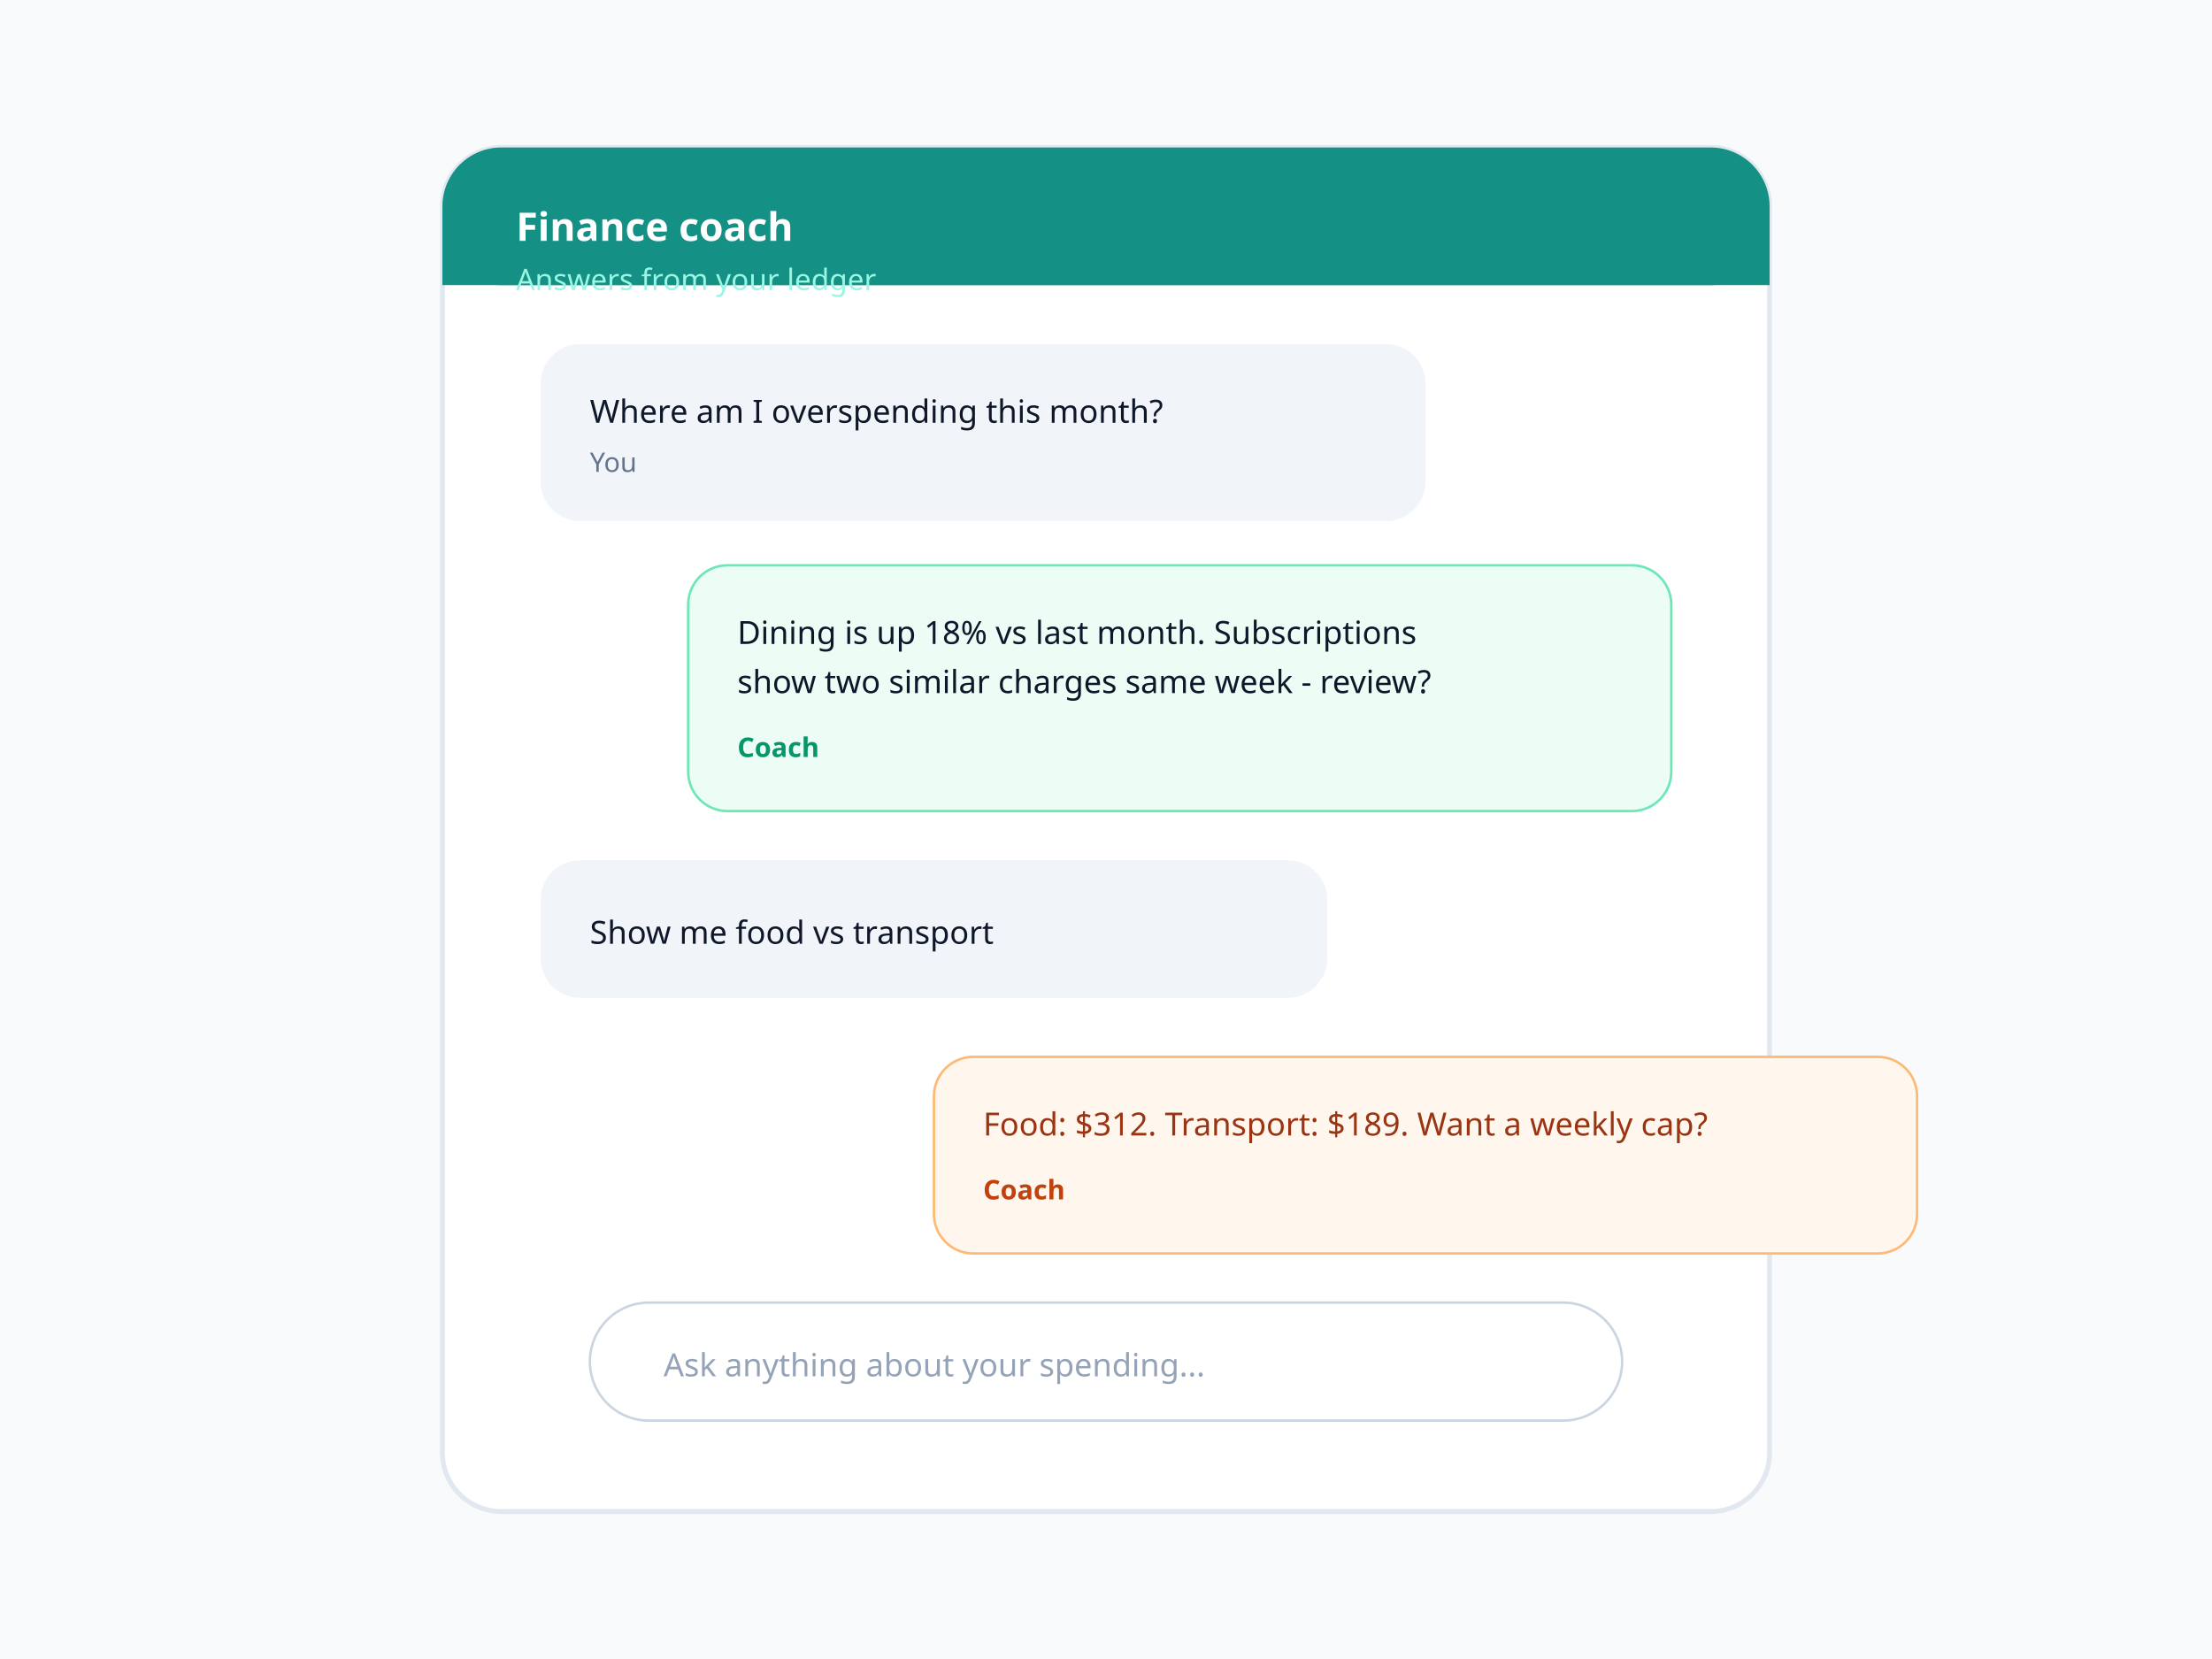
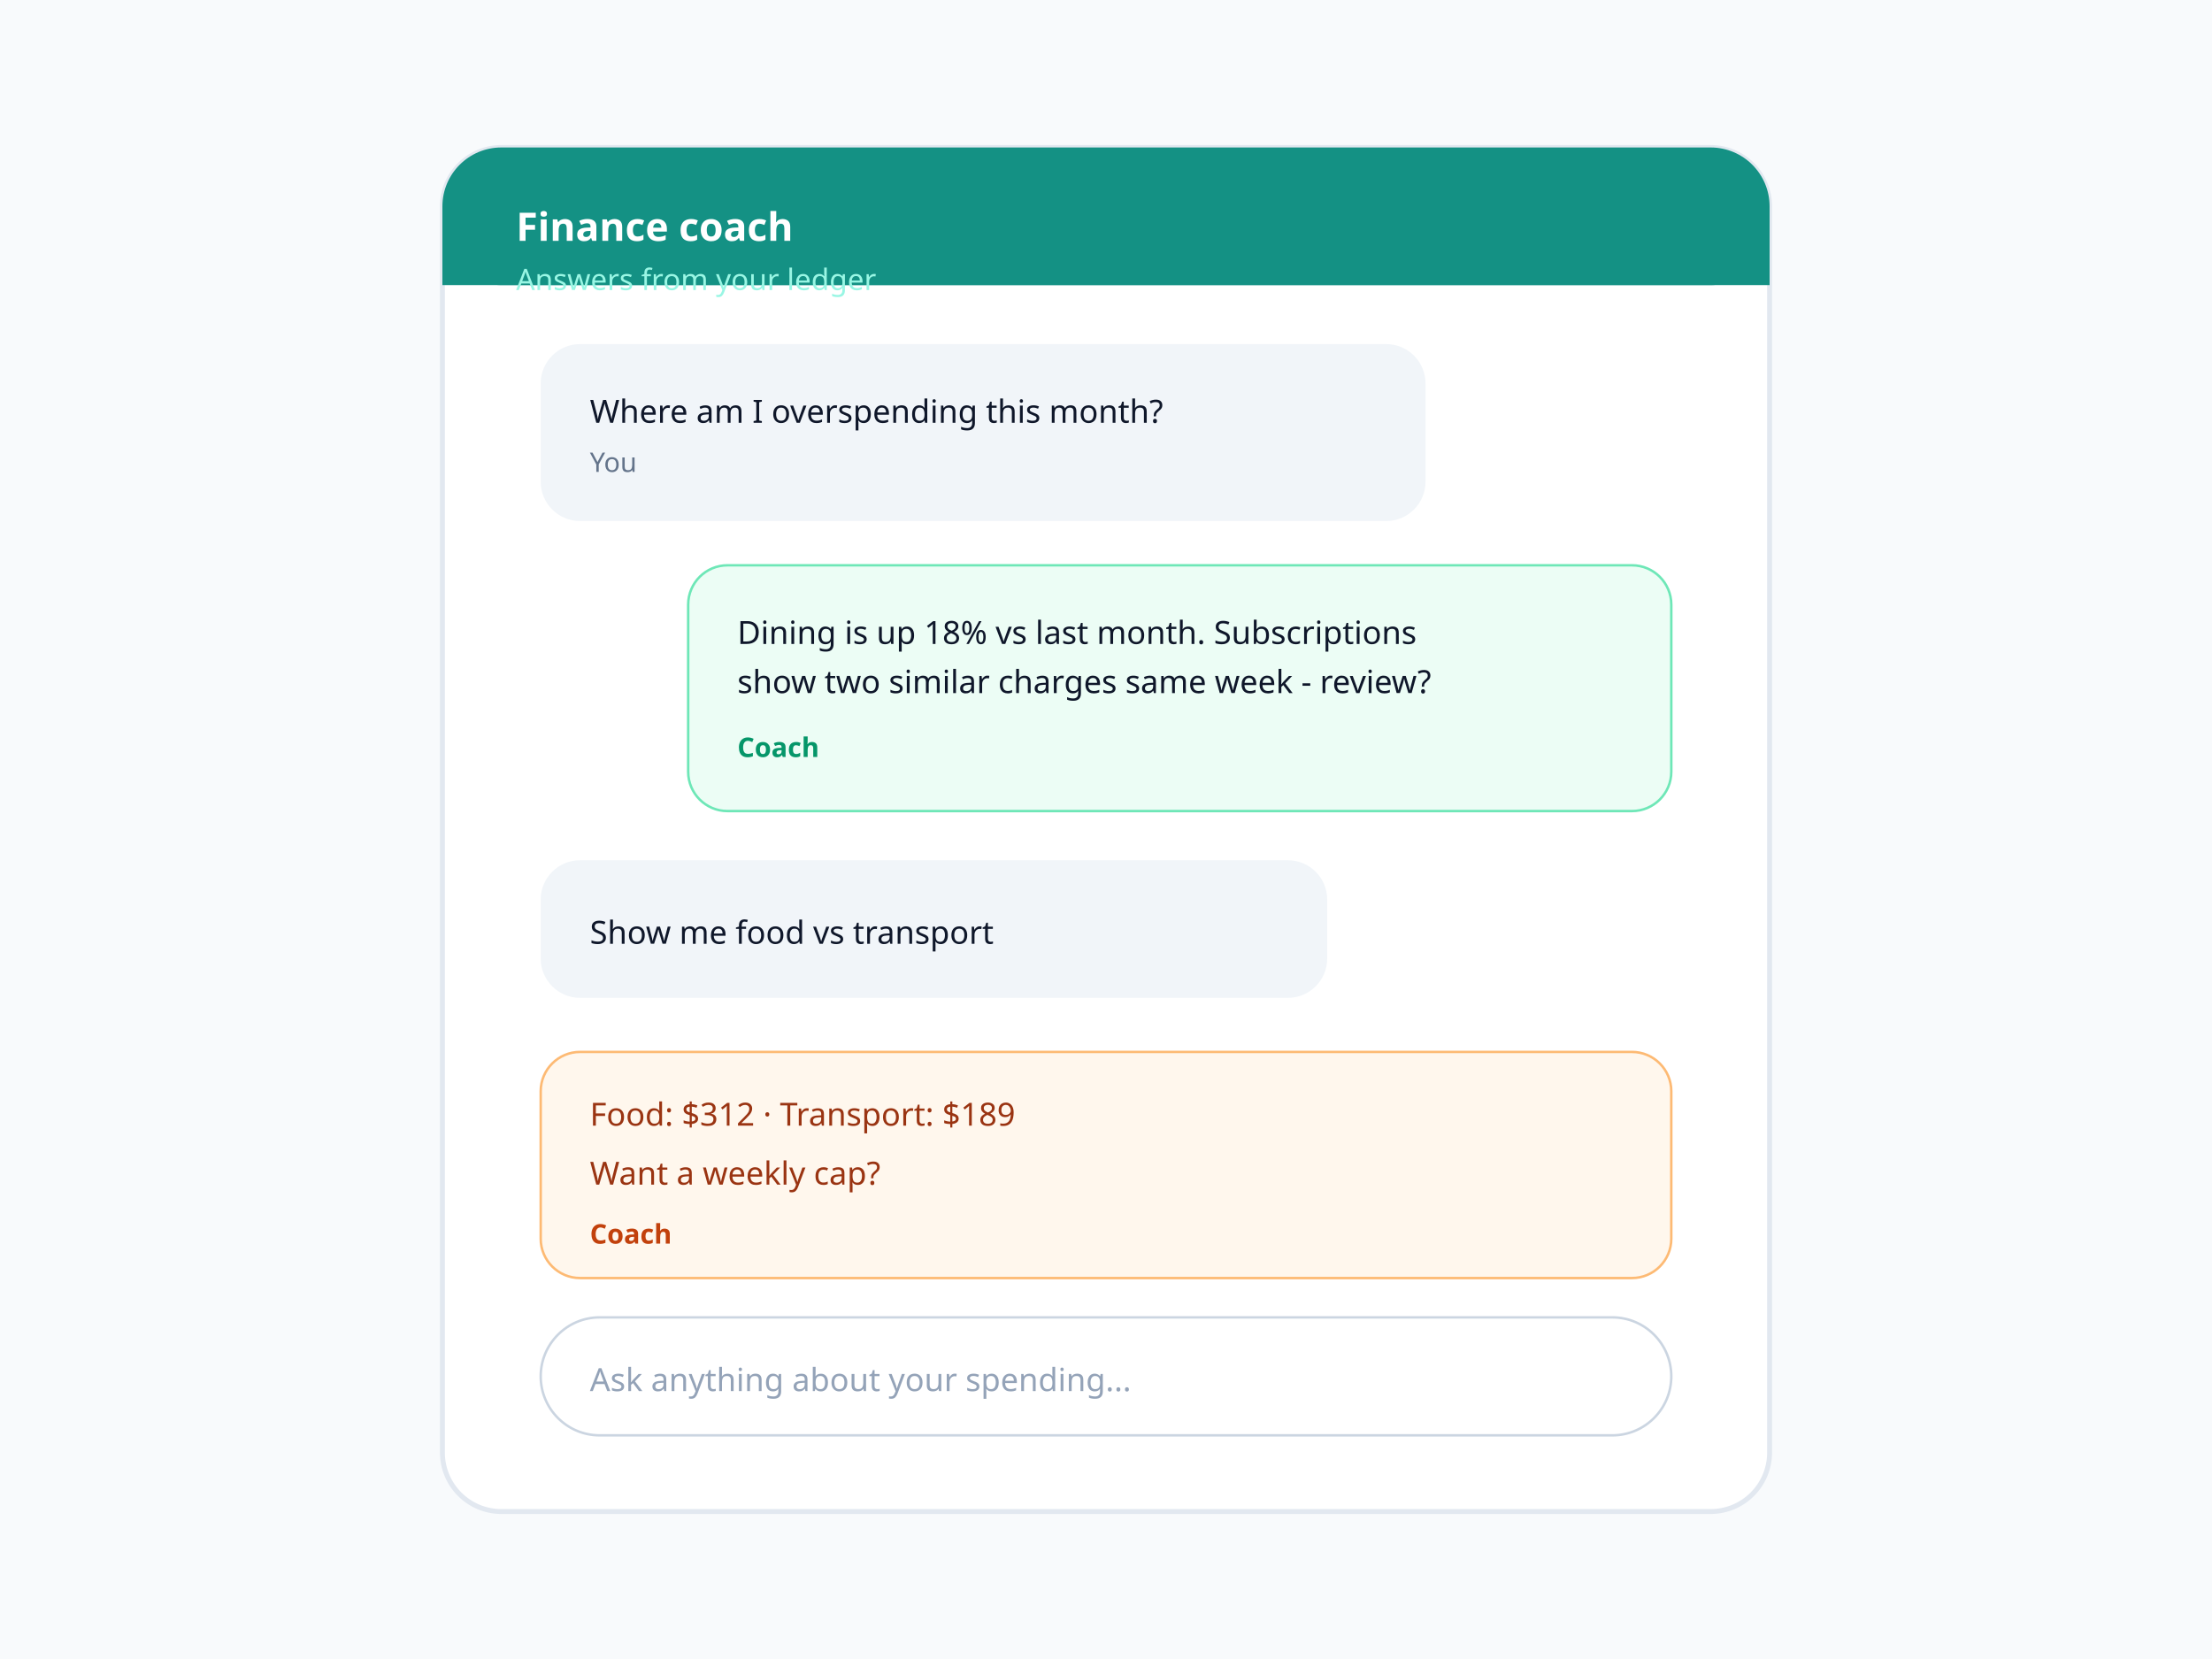
<svg xmlns="http://www.w3.org/2000/svg" viewBox="0 0 900 675" role="img" aria-labelledby="tc">
  <rect width="900" height="675" fill="#f8fafc" />
  <rect x="180" y="60" width="540" height="555" rx="24" fill="#fff" stroke="#e2e8f0" stroke-width="2" />
  <rect x="180" y="60" width="540" height="56" rx="24" fill="#149184" />
  <rect x="180" y="92" width="540" height="24" fill="#149184" />
  <text x="210" y="98" fill="#fff" font-family="system-ui,sans-serif" font-size="16" font-weight="700">Finance coach</text>
  <text x="210" y="118" fill="#99f6e4" font-family="system-ui,sans-serif" font-size="12">Answers from your ledger</text>
  <rect x="220" y="140" width="360" height="72" rx="16" fill="#f1f5f9" />
  <text x="240" y="172" fill="#0f172a" font-family="system-ui,sans-serif" font-size="13">Where am I overspending this month?</text>
  <text x="240" y="192" fill="#64748b" font-family="system-ui,sans-serif" font-size="11">You</text>
  <rect x="280" y="230" width="400" height="100" rx="16" fill="#ecfdf5" stroke="#6ee7b7" />
  <text x="300" y="262" fill="#0f172a" font-family="system-ui,sans-serif" font-size="13">Dining is up 18% vs last month. Subscriptions</text>
  <text x="300" y="282" fill="#0f172a" font-family="system-ui,sans-serif" font-size="13">show two similar charges same week - review?</text>
  <text x="300" y="308" fill="#059669" font-family="system-ui,sans-serif" font-size="11" font-weight="600">Coach</text>
  <rect x="220" y="350" width="320" height="56" rx="16" fill="#f1f5f9" />
  <text x="240" y="384" fill="#0f172a" font-family="system-ui,sans-serif" font-size="13">Show me food vs transport</text>
-   <rect x="380" y="430" width="400" height="80" rx="16" fill="#fff7ed" stroke="#fdba74" />
-   <text x="400" y="462" fill="#9a3412" font-family="system-ui,sans-serif" font-size="13">Food: $312. Transport: $189. Want a weekly cap?</text>
-   <text x="400" y="488" fill="#c2410c" font-family="system-ui,sans-serif" font-size="11" font-weight="600">Coach</text>
-   <rect x="240" y="530" width="420" height="48" rx="24" fill="#fff" stroke="#cbd5e1" />
-   <text x="270" y="560" fill="#94a3b8" font-family="system-ui,sans-serif" font-size="13">Ask anything about your spending...</text>
+   <rect x="220" y="428" width="460" height="92" rx="16" fill="#fff7ed" stroke="#fdba74" />
+   <text x="240" y="458" fill="#9a3412" font-family="system-ui,sans-serif" font-size="13">Food: $312 · Transport: $189</text>
+   <text x="240" y="482" fill="#9a3412" font-family="system-ui,sans-serif" font-size="13">Want a weekly cap?</text>
+   <text x="240" y="506" fill="#c2410c" font-family="system-ui,sans-serif" font-size="11" font-weight="600">Coach</text>
+   <rect x="220" y="536" width="460" height="48" rx="24" fill="#fff" stroke="#cbd5e1" />
+   <text x="240" y="566" fill="#94a3b8" font-family="system-ui,sans-serif" font-size="13">Ask anything about your spending...</text>
</svg>
